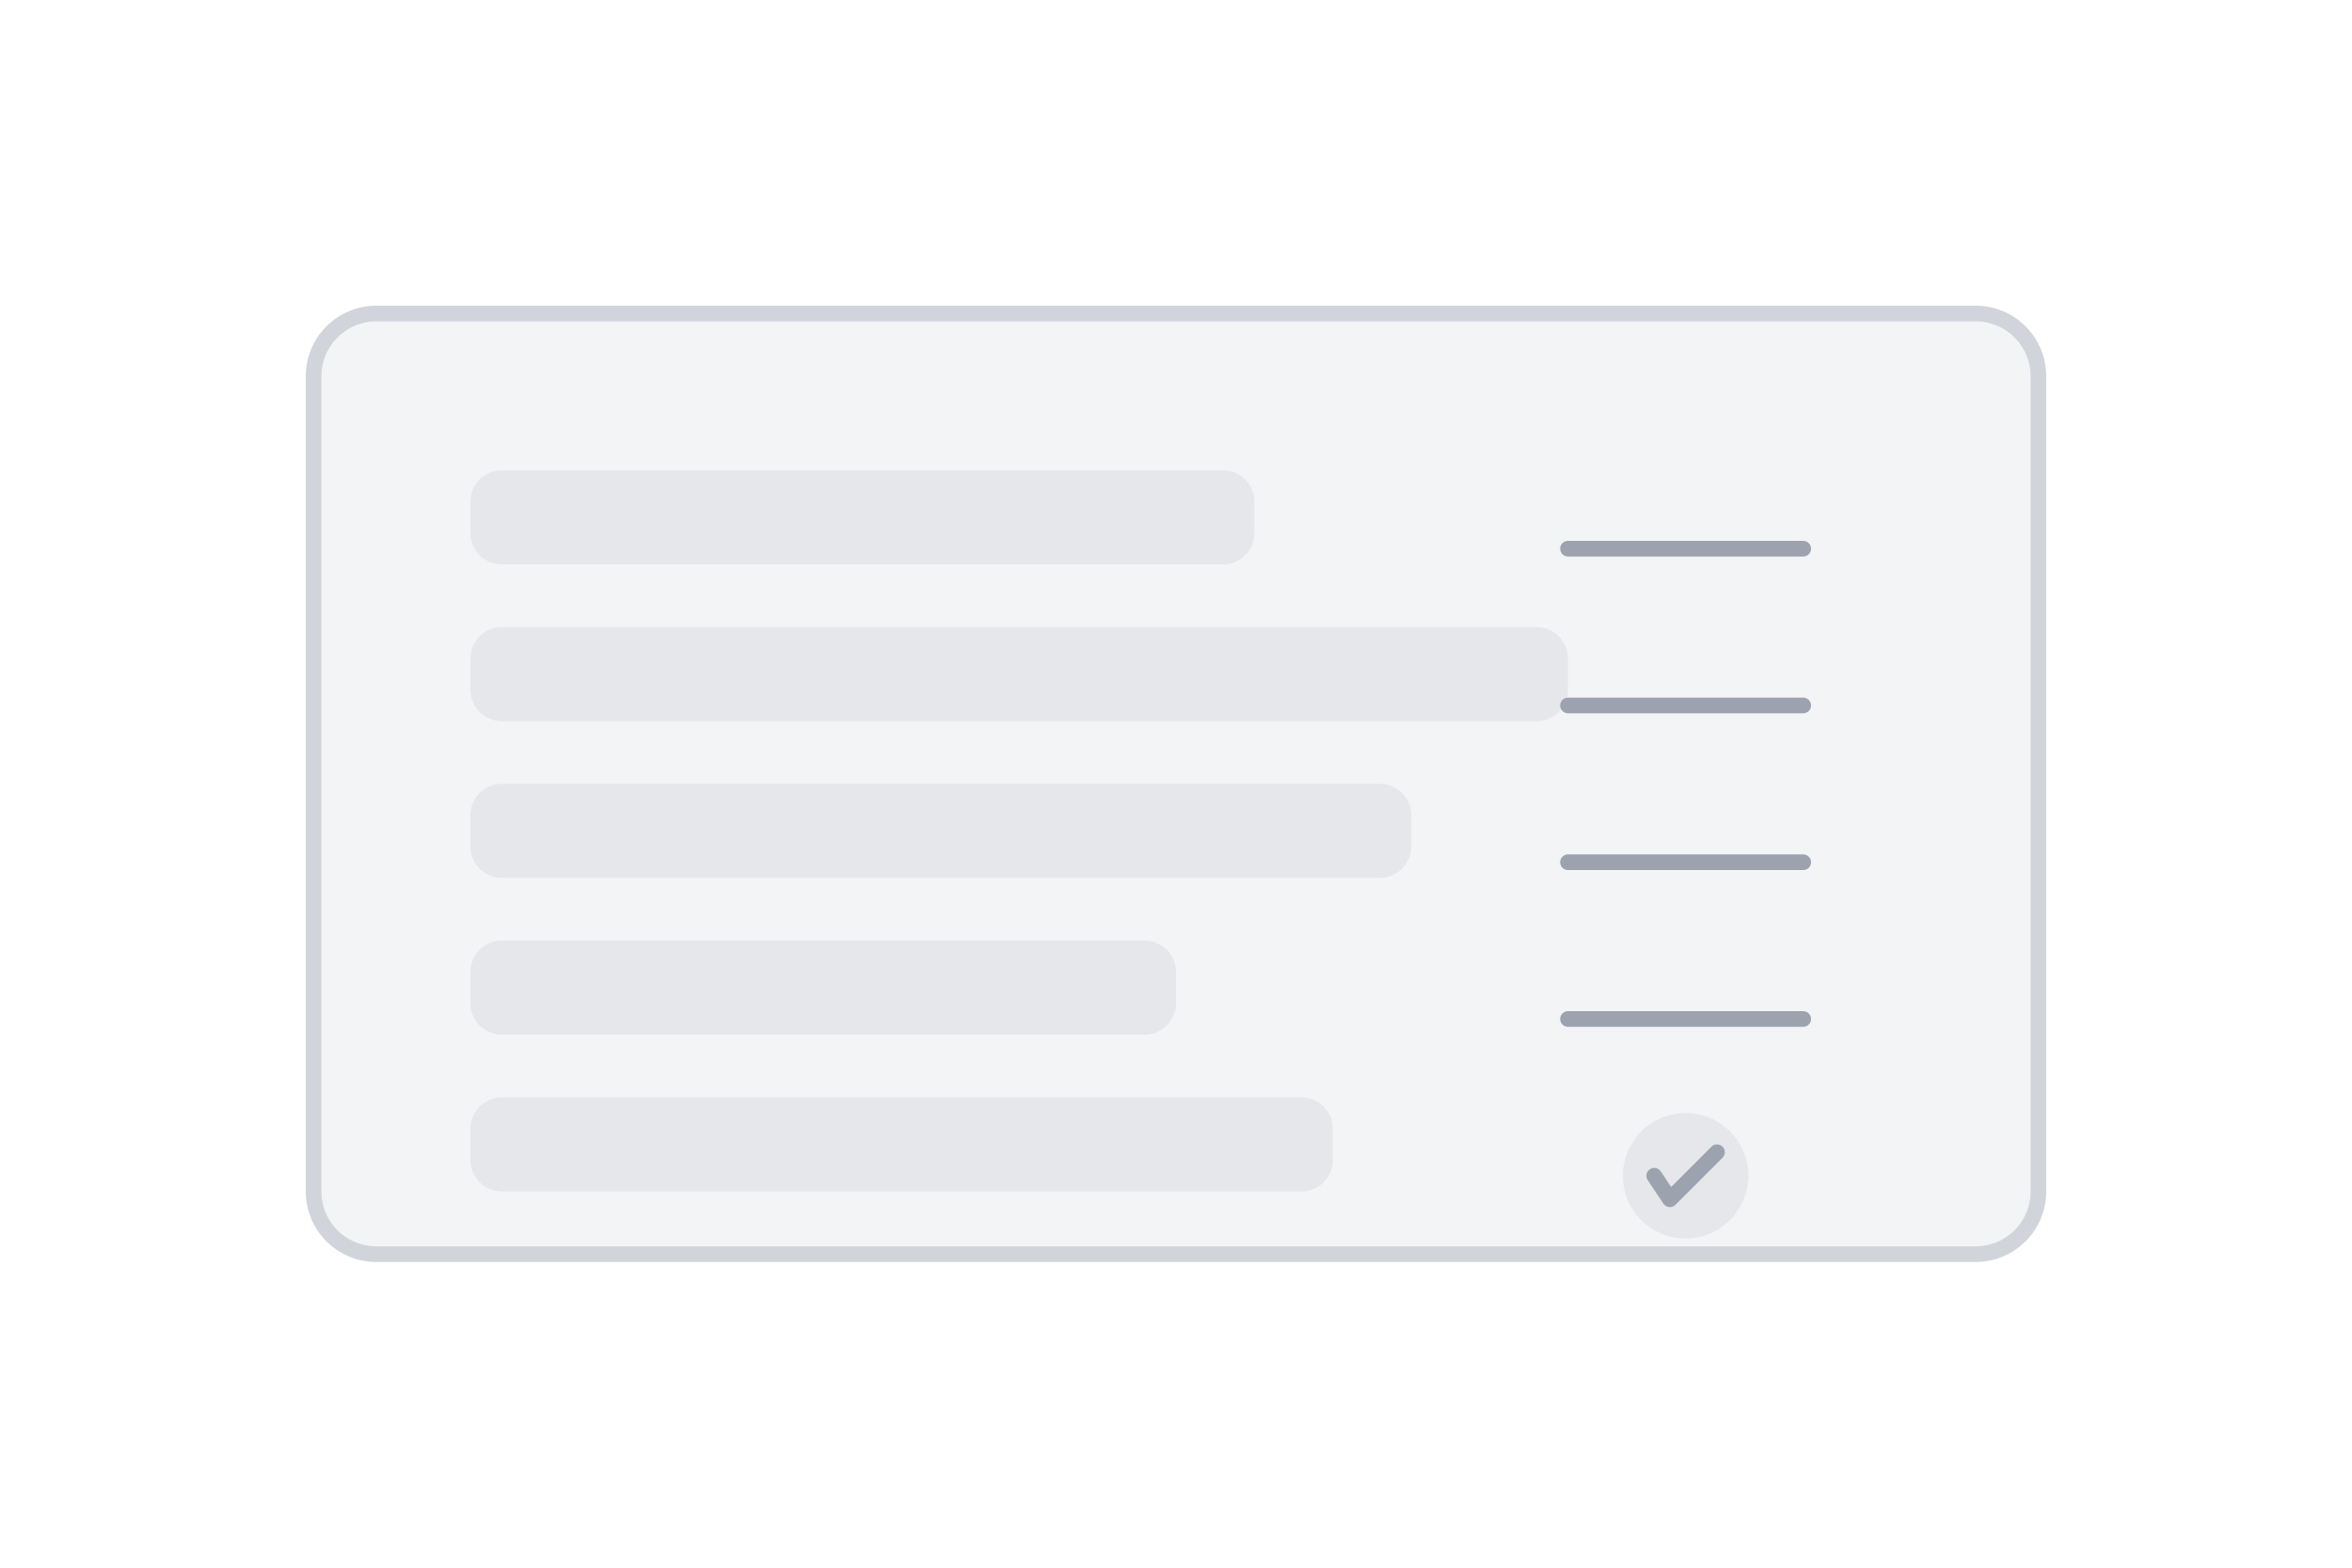
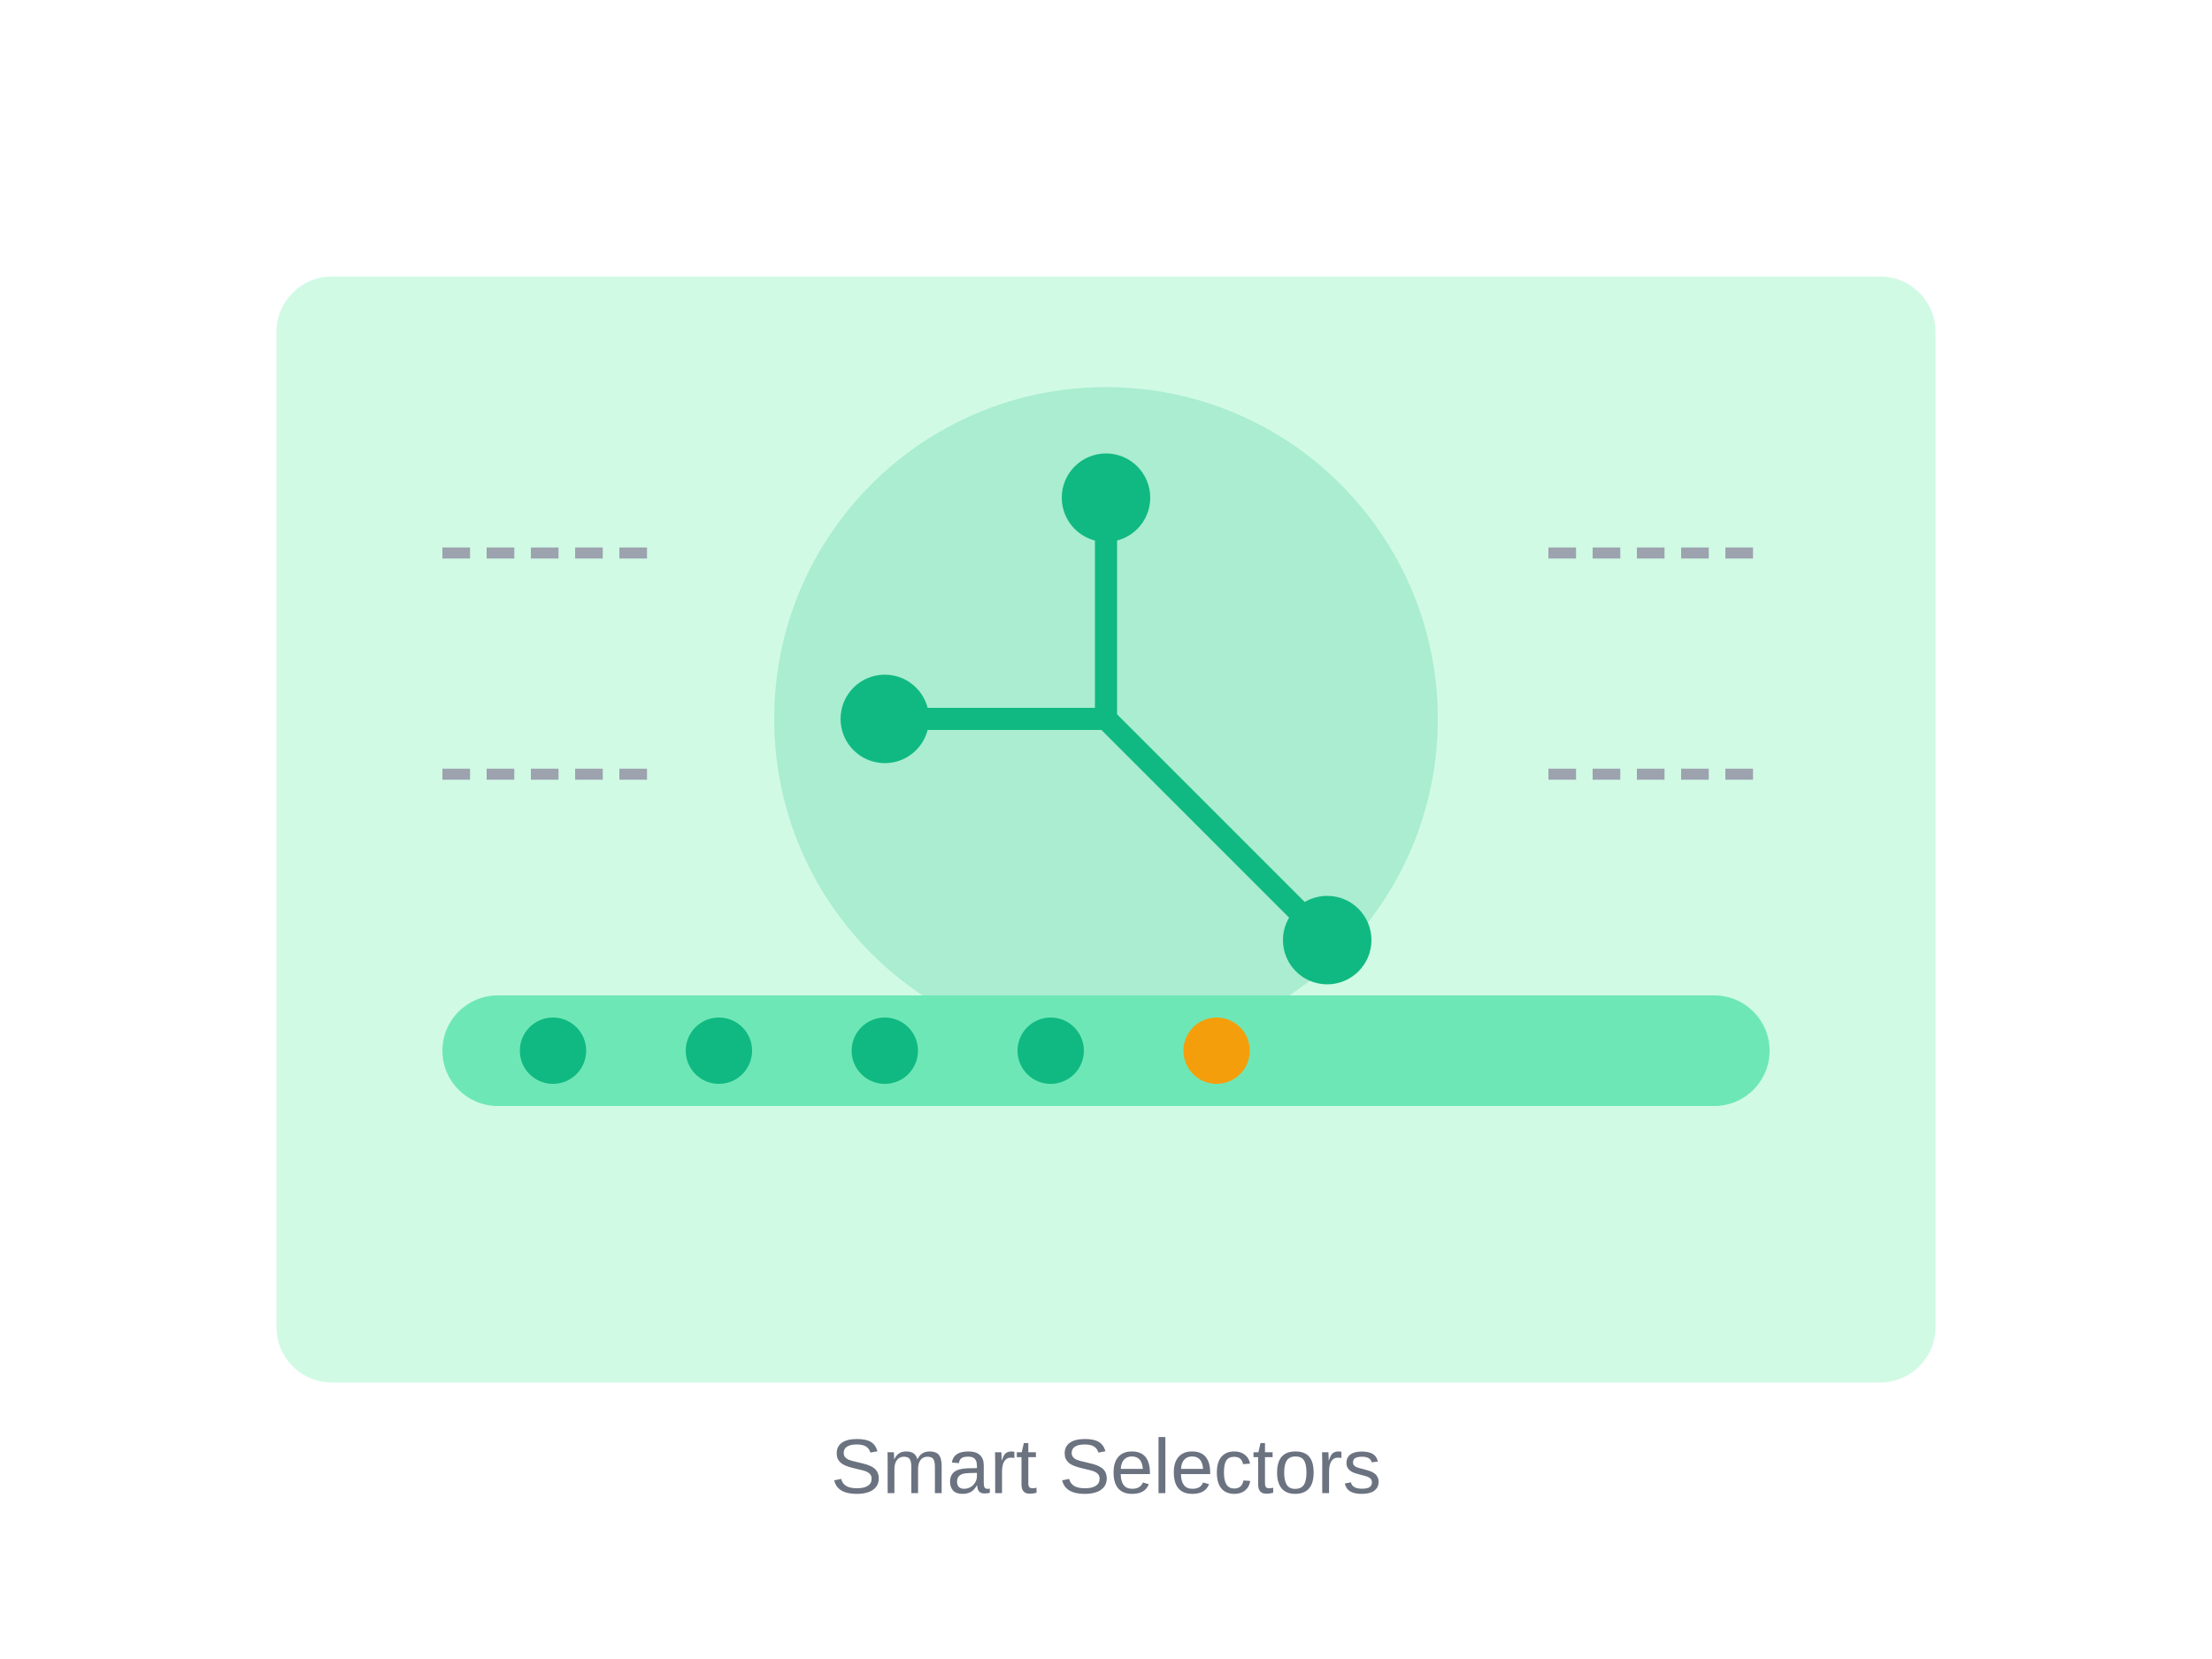
- <svg xmlns="http://www.w3.org/2000/svg" width="300" height="200" viewBox="0 0 300 200" fill="none">
-   <rect x="40" y="40" width="220" height="120" rx="8" fill="#F3F4F6" stroke="#D1D5DB" stroke-width="2" />
-   <rect x="60" y="60" width="100" height="12" rx="4" fill="#E5E7EB" />
-   <rect x="60" y="80" width="140" height="12" rx="4" fill="#E5E7EB" />
-   <rect x="60" y="100" width="120" height="12" rx="4" fill="#E5E7EB" />
-   <rect x="60" y="120" width="90" height="12" rx="4" fill="#E5E7EB" />
-   <rect x="60" y="140" width="110" height="12" rx="4" fill="#E5E7EB" />
-   <path d="M200 70 L230 70" stroke="#9CA3AF" stroke-width="2" stroke-linecap="round" />
-   <path d="M200 90 L230 90" stroke="#9CA3AF" stroke-width="2" stroke-linecap="round" />
-   <path d="M200 110 L230 110" stroke="#9CA3AF" stroke-width="2" stroke-linecap="round" />
-   <path d="M200 130 L230 130" stroke="#9CA3AF" stroke-width="2" stroke-linecap="round" />
-   <circle cx="215" cy="150" r="8" fill="#E5E7EB" />
-   <path d="M211 150 L213 153 L219 147" stroke="#9CA3AF" stroke-width="2" fill="none" stroke-linecap="round" stroke-linejoin="round" />
+ <svg xmlns="http://www.w3.org/2000/svg" viewBox="0 0 400 300">
+   <rect x="50" y="50" width="300" height="200" rx="10" fill="#D1FAE5" />
+   <circle cx="200" cy="130" r="60" fill="#10B981" opacity="0.2" />
+   <path d="M160 130 L200 130 L200 90" stroke="#10B981" stroke-width="4" stroke-linecap="round" fill="none" />
+   <path d="M200 130 L240 170" stroke="#10B981" stroke-width="4" stroke-linecap="round" fill="none" />
+   <circle cx="160" cy="130" r="8" fill="#10B981" />
+   <circle cx="200" cy="90" r="8" fill="#10B981" />
+   <circle cx="240" cy="170" r="8" fill="#10B981" />
+   <rect x="80" y="180" width="240" height="20" rx="10" fill="#6EE7B7" />
+   <circle cx="100" cy="190" r="6" fill="#10B981" />
+   <circle cx="130" cy="190" r="6" fill="#10B981" />
+   <circle cx="160" cy="190" r="6" fill="#10B981" />
+   <circle cx="190" cy="190" r="6" fill="#10B981" />
+   <circle cx="220" cy="190" r="6" fill="#F59E0B" />
+   <path d="M80 100 L120 100 M80 140 L120 140" stroke="#9CA3AF" stroke-width="2" stroke-dasharray="5,3" />
+   <path d="M280 100 L320 100 M280 140 L320 140" stroke="#9CA3AF" stroke-width="2" stroke-dasharray="5,3" />
+   <text x="200" y="270" text-anchor="middle" font-family="Arial" font-size="14" fill="#6B7280">Smart Selectors</text>
</svg>
